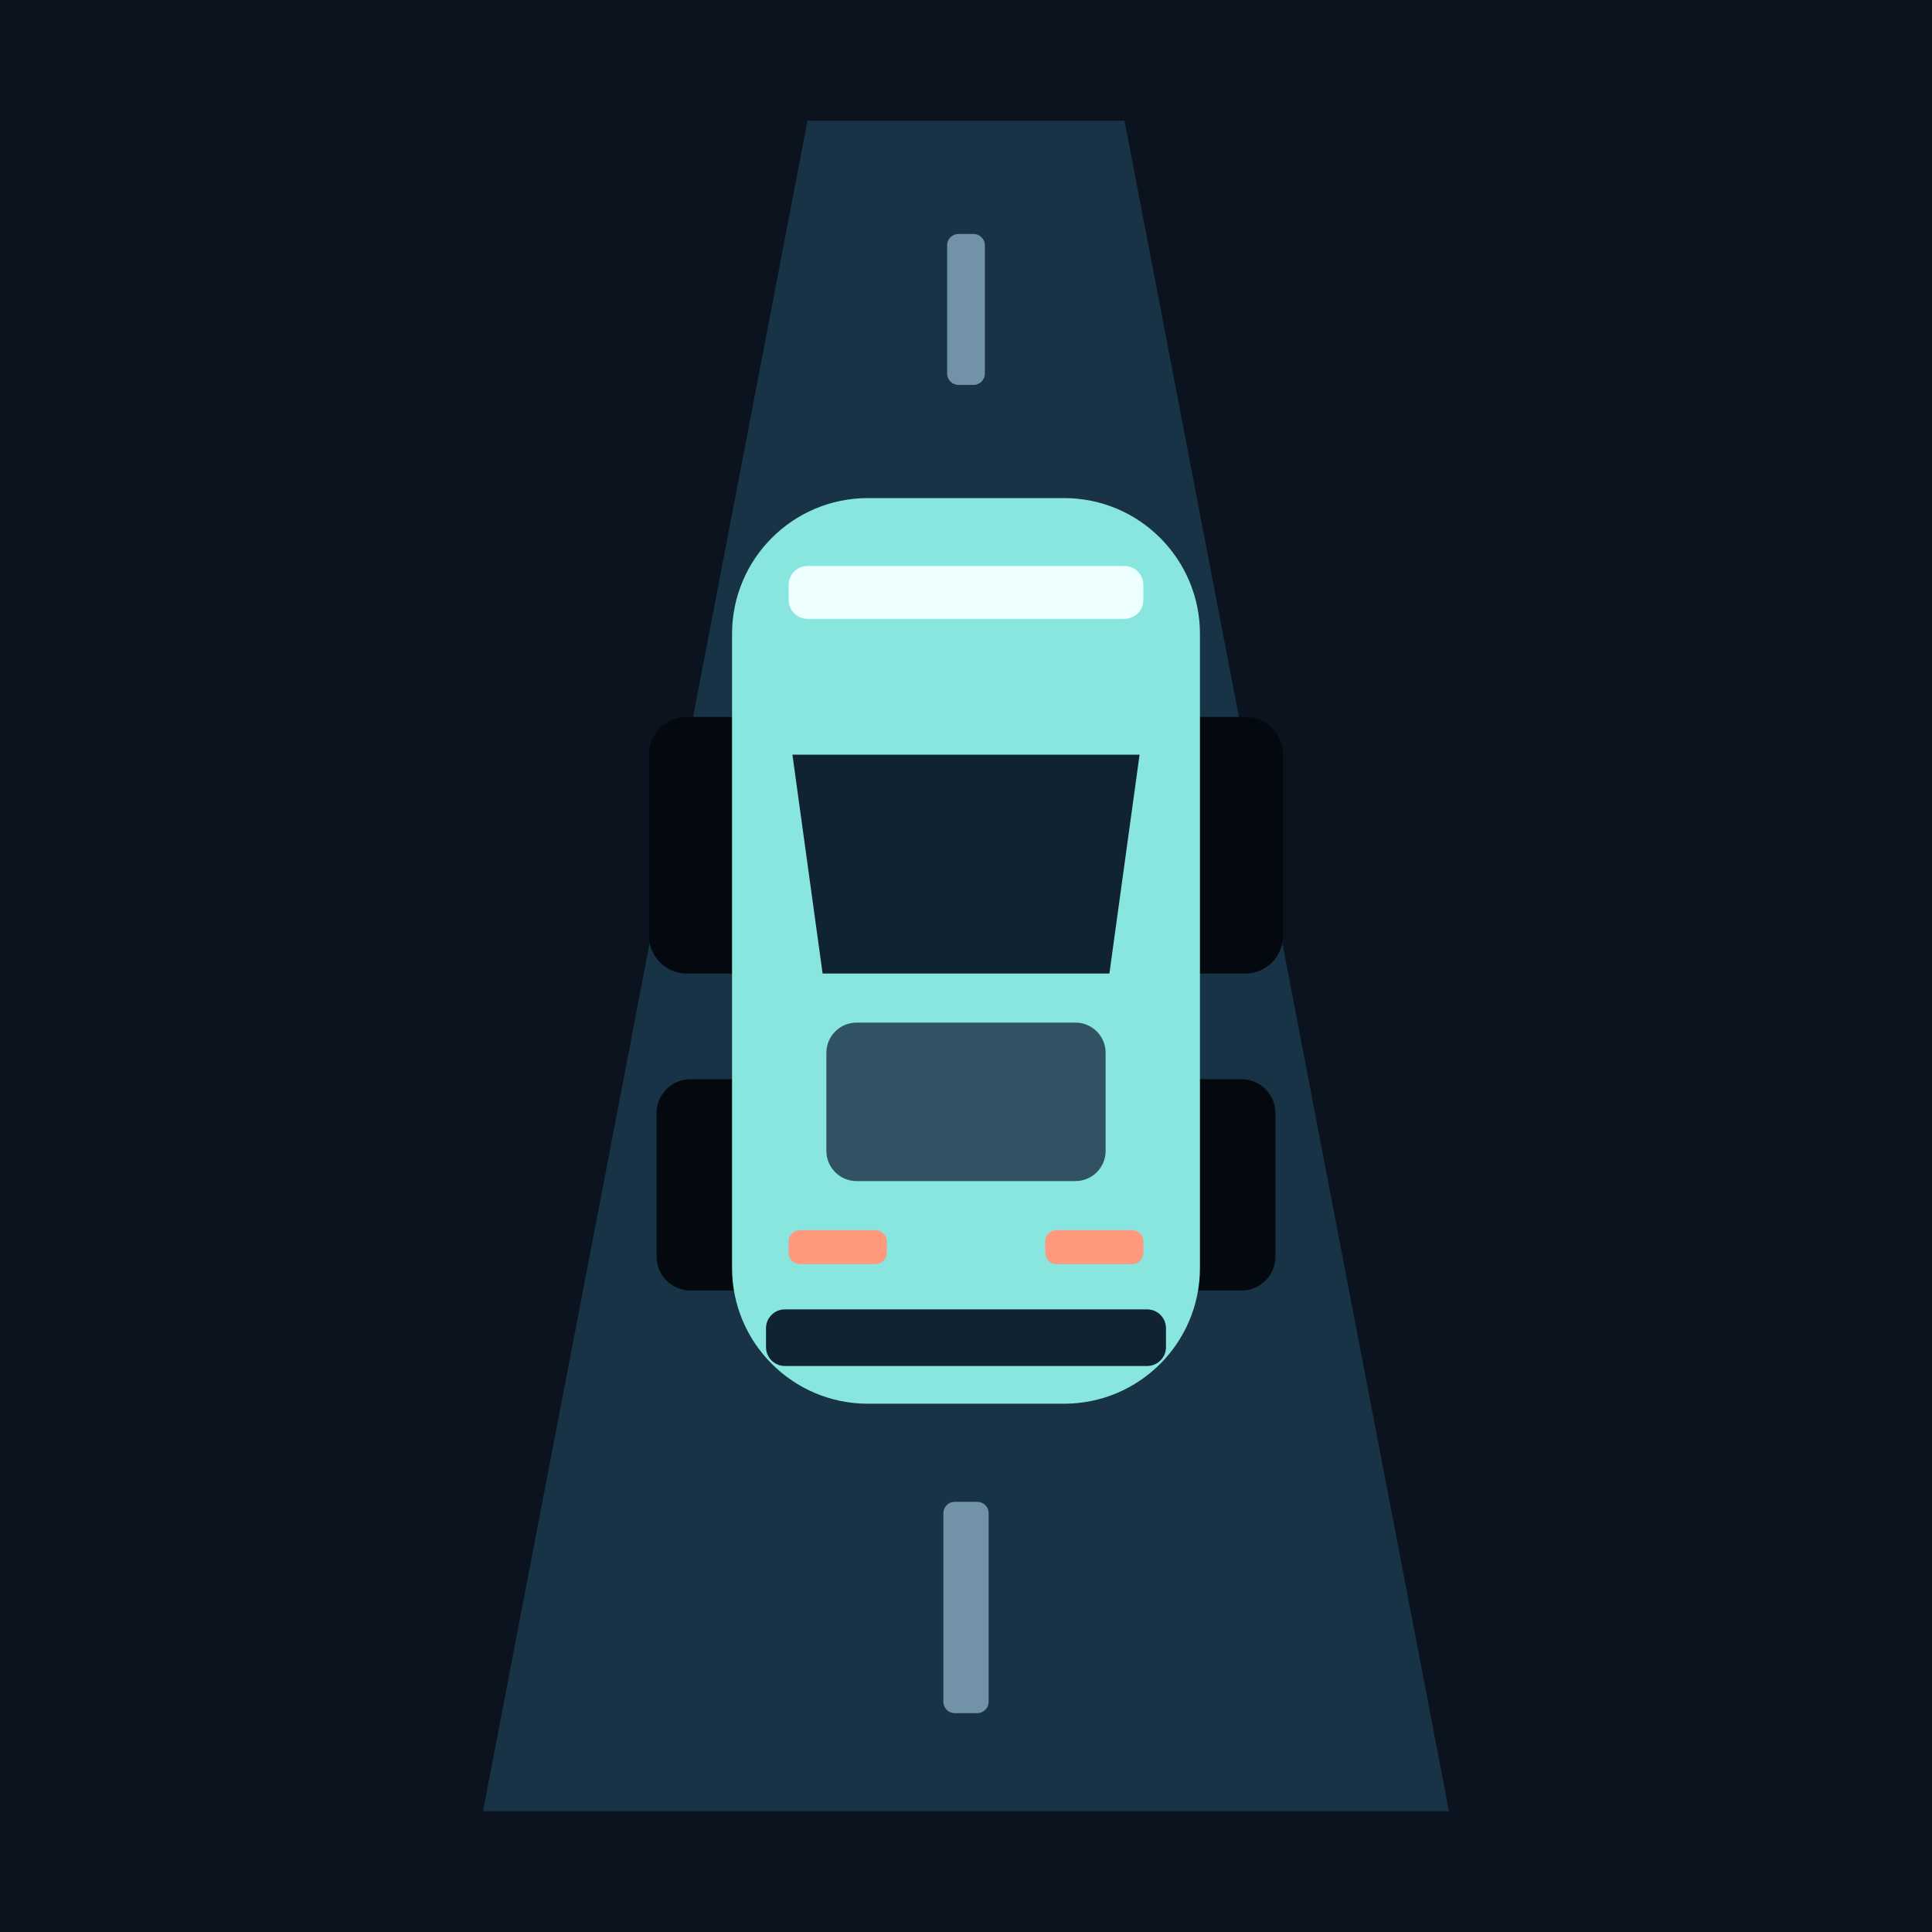
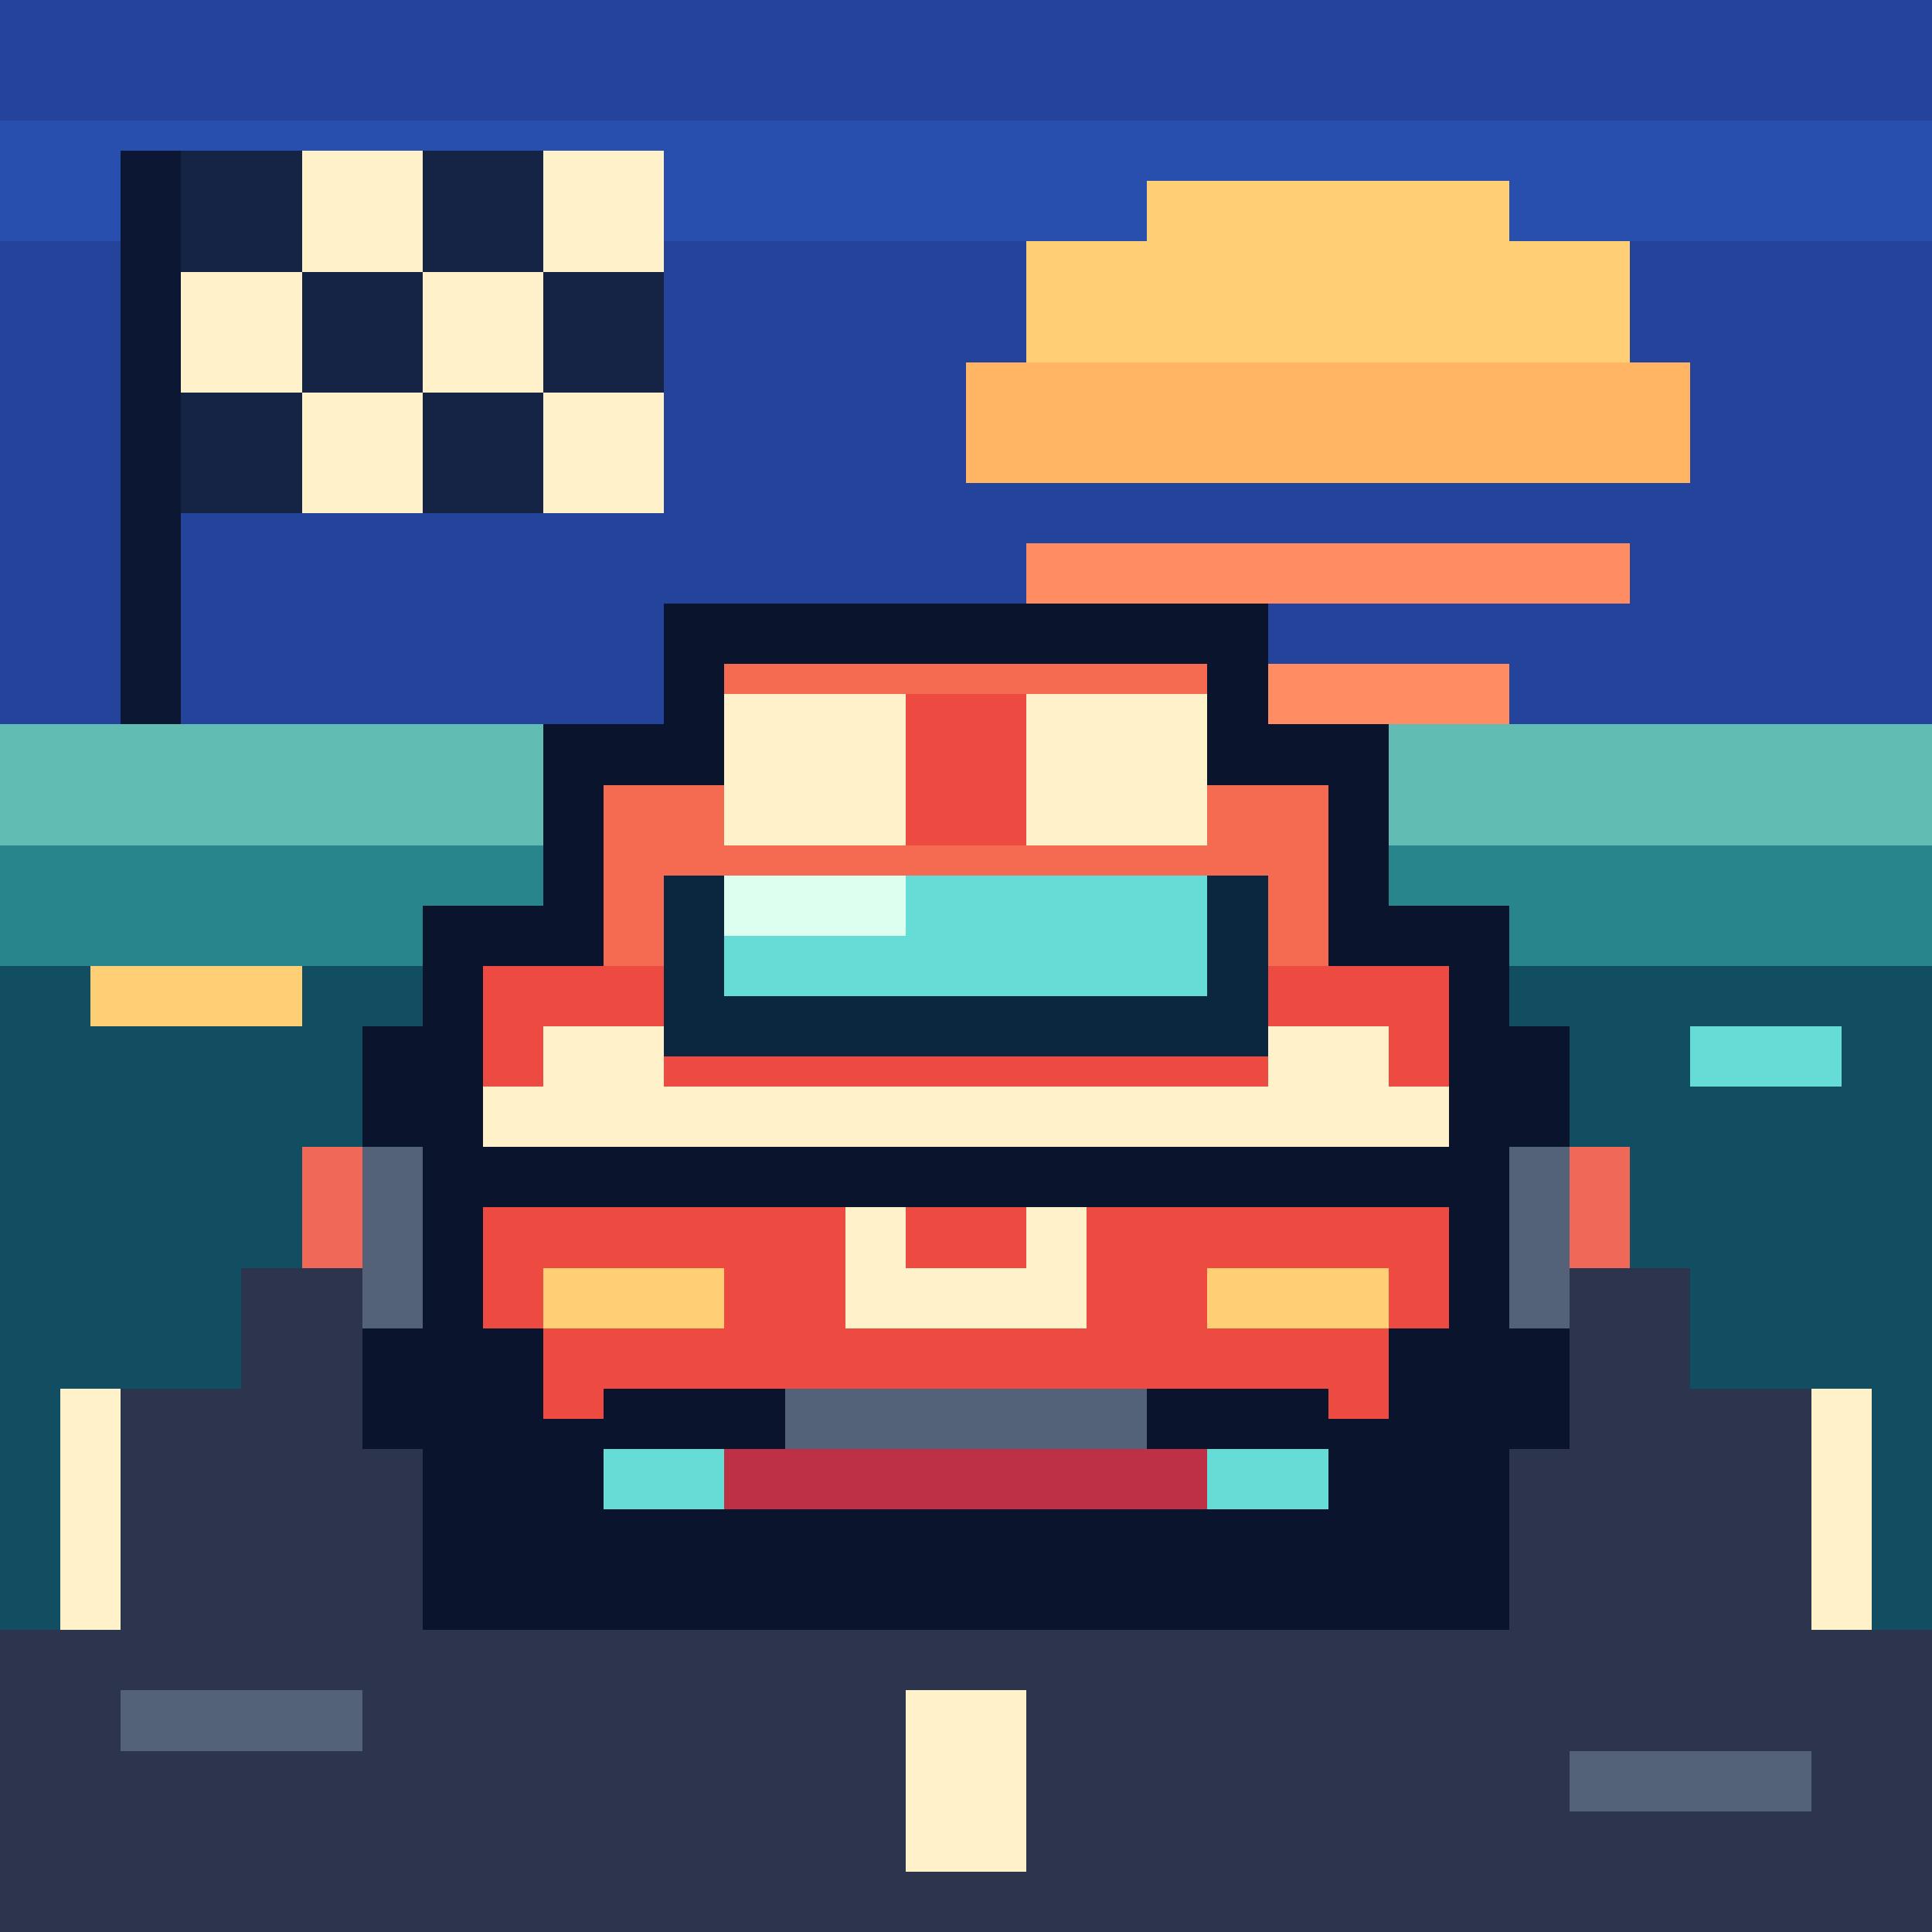
- <svg xmlns="http://www.w3.org/2000/svg" viewBox="0 0 512 512" width="512" height="512">
-   <rect width="512" height="512" fill="#0b141e" />
-   <polygon points="128,480 214,32 298,32 384,480" fill="#183246" />
-   <rect x="251" y="62" width="10" height="40" rx="3" fill="#7293a7" />
-   <rect x="250" y="398" width="12" height="56" rx="3" fill="#7293a7" />
-   <rect x="172" y="190" width="34" height="68" rx="10" fill="#03090e" />
-   <rect x="306" y="190" width="34" height="68" rx="10" fill="#03090e" />
-   <rect x="174" y="286" width="32" height="56" rx="9" fill="#03090e" />
-   <rect x="306" y="286" width="32" height="56" rx="9" fill="#03090e" />
-   <rect x="194" y="132" width="124" height="240" rx="36" fill="#88e6df" />
-   <rect x="209" y="150" width="94" height="14" rx="5" fill="#edffff" />
-   <polygon points="210,200 302,200 294,258 218,258" fill="#102333" />
-   <rect x="219" y="271" width="74" height="42" rx="8" fill="#315263" />
-   <rect x="209" y="326" width="26" height="9" rx="3" fill="#ff987c" />
-   <rect x="277" y="326" width="26" height="9" rx="3" fill="#ff987c" />
-   <rect x="203" y="347" width="106" height="15" rx="5" fill="#102333" />
+ <svg xmlns="http://www.w3.org/2000/svg" viewBox="0 0 64 64" width="512" height="512" shape-rendering="crispEdges">
+   <rect width="64" height="64" fill="#124e61" />
+   <rect width="64" height="24" fill="#24449b" />
+   <rect y="4" width="64" height="4" fill="#294fae" />
+   <rect x="38" y="6" width="12" height="2" fill="#ffcf76" />
+   <rect x="34" y="8" width="20" height="4" fill="#ffcf76" />
+   <rect x="32" y="12" width="24" height="4" fill="#ffb563" />
+   <rect x="34" y="18" width="20" height="2" fill="#ff8c62" />
+   <rect x="38" y="22" width="12" height="2" fill="#ff8c62" />
+   <rect x="4" y="5" width="2" height="20" fill="#0c1733" />
+   <rect x="6" y="5" width="16" height="12" fill="#fff1c9" />
+   <rect x="6" y="5" width="4" height="4" fill="#152444" />
+   <rect x="14" y="5" width="4" height="4" fill="#152444" />
+   <rect x="10" y="9" width="4" height="4" fill="#152444" />
+   <rect x="18" y="9" width="4" height="4" fill="#152444" />
+   <rect x="6" y="13" width="4" height="4" fill="#152444" />
+   <rect x="14" y="13" width="4" height="4" fill="#152444" />
+   <rect y="24" width="64" height="4" fill="#61bdb4" />
+   <rect y="28" width="64" height="4" fill="#27858b" />
+   <rect x="28" y="22" width="8" height="4" fill="#2c344e" />
+   <rect x="24" y="26" width="16" height="4" fill="#2c344e" />
+   <rect x="20" y="30" width="24" height="4" fill="#2c344e" />
+   <rect x="16" y="34" width="32" height="4" fill="#2c344e" />
+   <rect x="12" y="38" width="40" height="4" fill="#2c344e" />
+   <rect x="8" y="42" width="48" height="4" fill="#2c344e" />
+   <rect x="4" y="46" width="56" height="8" fill="#2c344e" />
+   <rect y="54" width="64" height="10" fill="#2c344e" />
+   <rect x="18" y="30" width="2" height="4" fill="#fff1c9" />
+   <rect x="44" y="30" width="2" height="4" fill="#fff1c9" />
+   <rect x="10" y="38" width="2" height="4" fill="#ef6858" />
+   <rect x="52" y="38" width="2" height="4" fill="#ef6858" />
+   <rect x="2" y="46" width="2" height="8" fill="#fff1c9" />
+   <rect x="60" y="46" width="2" height="8" fill="#fff1c9" />
+   <rect x="30" y="56" width="4" height="6" fill="#fff1c9" />
+   <rect x="14" y="48" width="36" height="6" fill="#0b142d" />
+   <rect x="12" y="34" width="6" height="14" fill="#0b142d" />
+   <rect x="46" y="34" width="6" height="14" fill="#0b142d" />
+   <rect x="12" y="38" width="2" height="6" fill="#536278" />
+   <rect x="50" y="38" width="2" height="6" fill="#536278" />
+   <rect x="22" y="20" width="20" height="4" fill="#0b142d" />
+   <rect x="18" y="24" width="28" height="6" fill="#0b142d" />
+   <rect x="14" y="30" width="36" height="16" fill="#0b142d" />
+   <rect x="18" y="46" width="28" height="6" fill="#0b142d" />
+   <rect x="24" y="22" width="16" height="4" fill="#f56b52" />
+   <rect x="20" y="26" width="24" height="6" fill="#f56b52" />
+   <rect x="16" y="32" width="32" height="12" fill="#ed4b42" />
+   <rect x="20" y="44" width="24" height="6" fill="#be3045" />
+   <rect x="24" y="23" width="16" height="5" fill="#fff1c9" />
+   <rect x="30" y="23" width="4" height="5" fill="#ed4b42" />
+   <rect x="22" y="29" width="20" height="6" fill="#0b263f" />
+   <rect x="24" y="29" width="16" height="4" fill="#65dcd6" />
+   <rect x="24" y="29" width="6" height="2" fill="#ddfff0" />
+   <rect x="18" y="34" width="4" height="4" fill="#fff1c9" />
+   <rect x="42" y="34" width="4" height="4" fill="#fff1c9" />
+   <rect x="14" y="36" width="36" height="4" fill="#0b142d" />
+   <rect x="16" y="36" width="32" height="2" fill="#fff1c9" />
+   <rect x="18" y="40" width="28" height="7" fill="#ed4b42" />
+   <rect x="28" y="40" width="8" height="4" fill="#fff1c9" />
+   <rect x="30" y="40" width="4" height="2" fill="#ed4b42" />
+   <rect x="18" y="42" width="6" height="2" fill="#ffcf76" />
+   <rect x="40" y="42" width="6" height="2" fill="#ffcf76" />
+   <rect x="20" y="46" width="24" height="2" fill="#0b142d" />
+   <rect x="26" y="46" width="12" height="2" fill="#536278" />
+   <rect x="20" y="48" width="4" height="2" fill="#65dcd6" />
+   <rect x="40" y="48" width="4" height="2" fill="#65dcd6" />
+   <rect x="3" y="32" width="7" height="2" fill="#ffcf76" />
+   <rect x="56" y="34" width="5" height="2" fill="#65dcd6" />
+   <rect x="4" y="56" width="8" height="2" fill="#536278" />
+   <rect x="52" y="58" width="8" height="2" fill="#536278" />
</svg>
